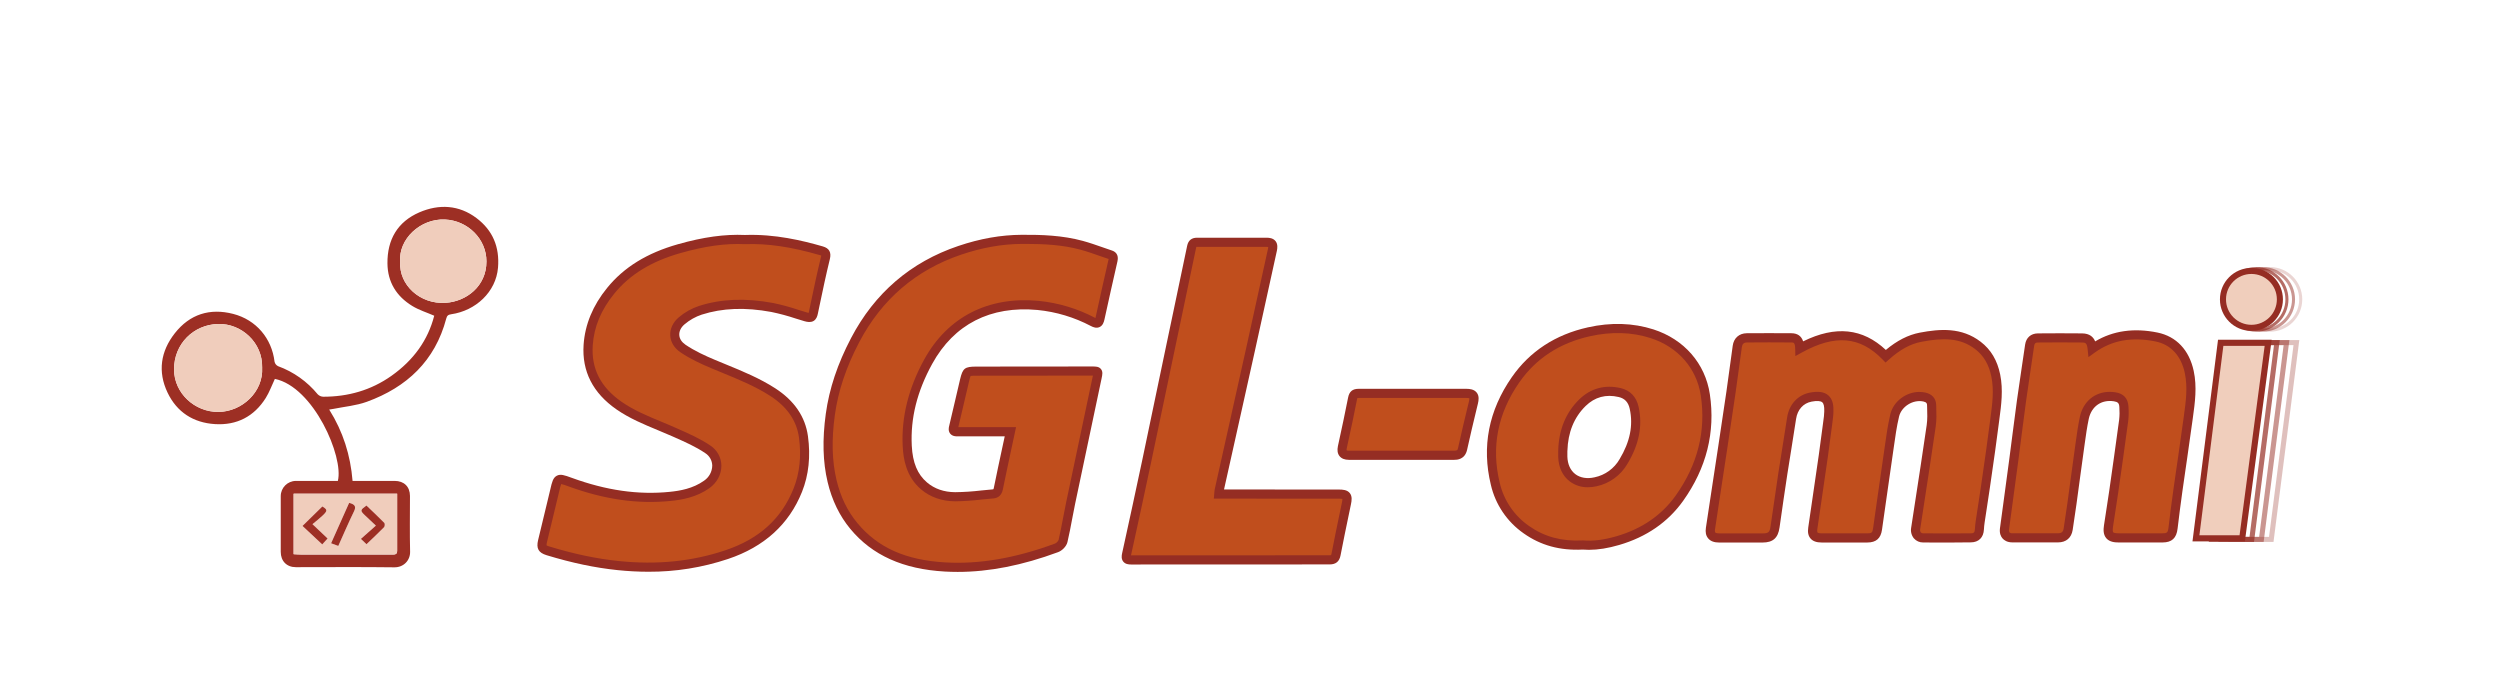
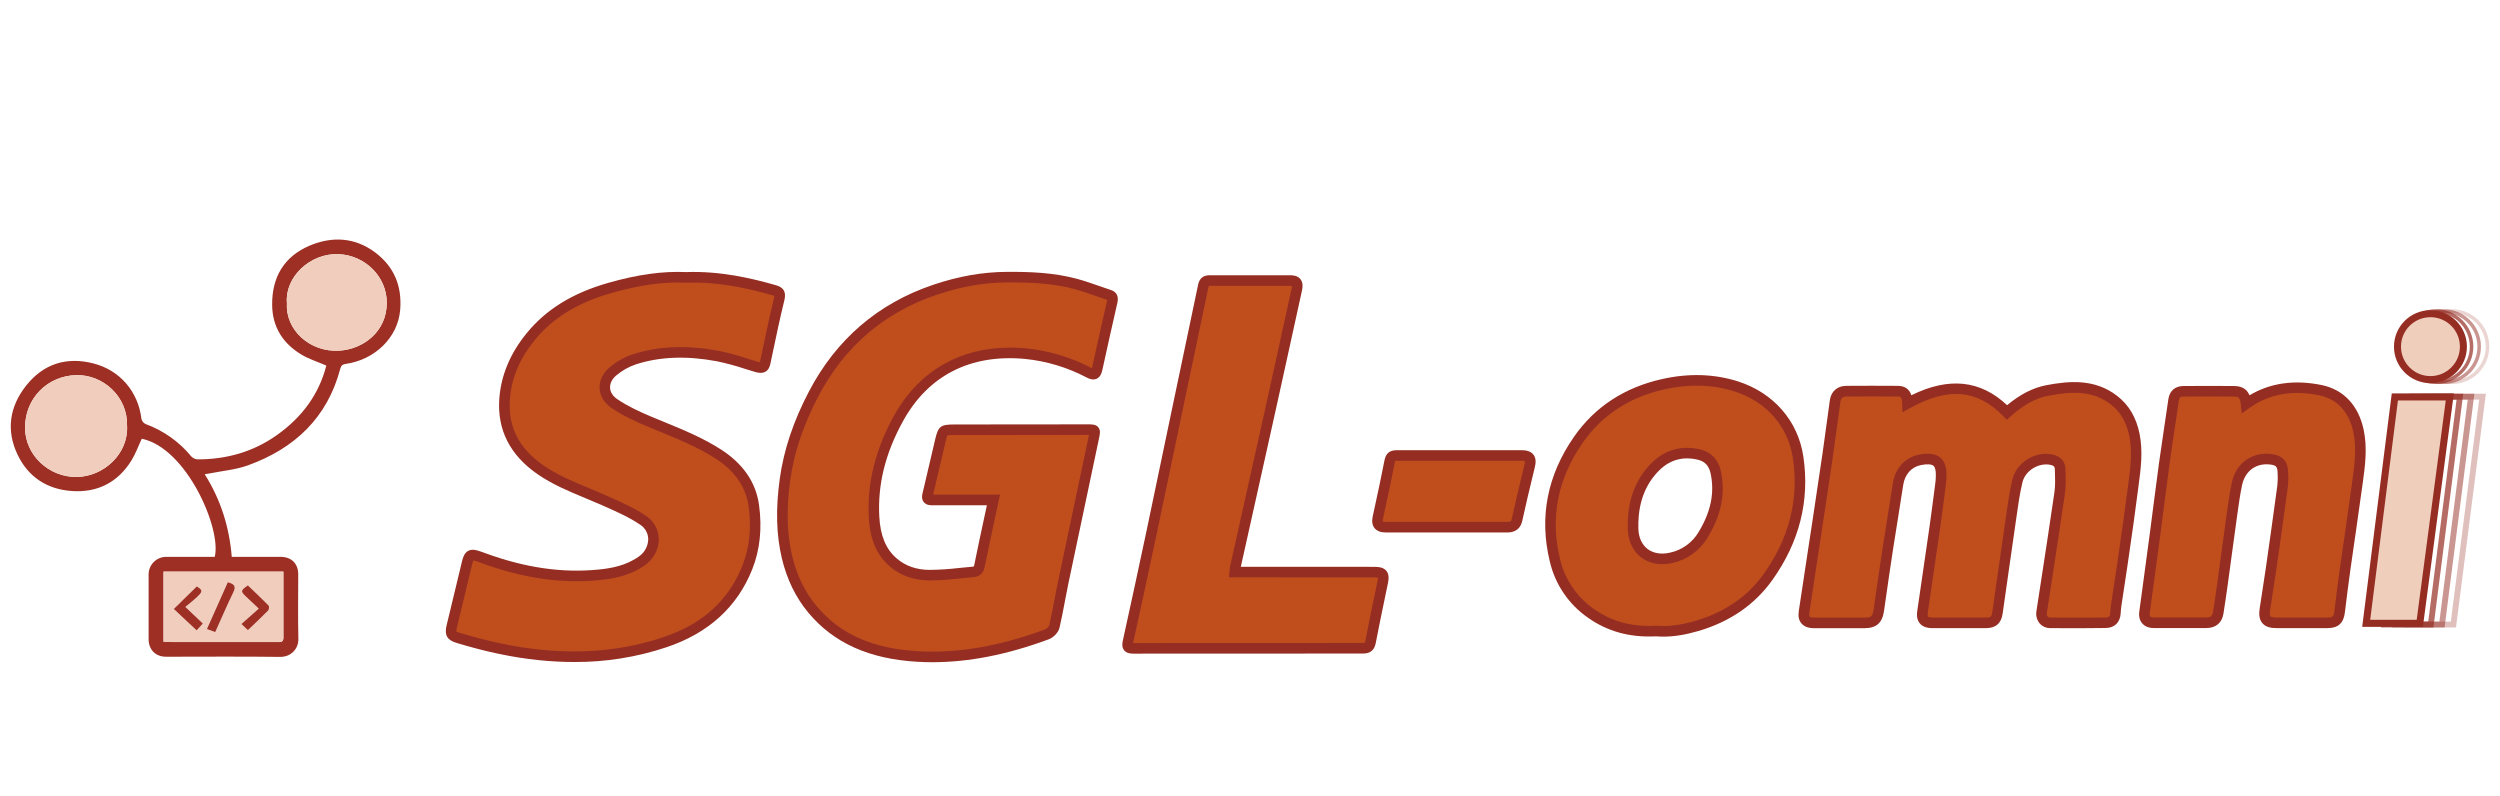
- <svg xmlns="http://www.w3.org/2000/svg" id="l_1" data-name="l 1" viewBox="0 0 2460.52 676.17">
+ <svg xmlns="http://www.w3.org/2000/svg" id="l_1" data-name="l 1" viewBox="150 0 2125 676.17">
  <defs>
    <style>.cls-1{fill:#c04e1d;}.cls-2{fill:#9d2f24;}.cls-3{fill:#952d23;}.cls-4{fill:#f0cdbc;}.cls-5{opacity:0.7;}.cls-6{opacity:0.5;}.cls-7{opacity:0.2;}.cls-8{opacity:0.3;}.cls-9{fill:#f0cebc;}</style>
  </defs>
  <path class="cls-1" d="M994.39,425H961.16c-6.33,0-12.66-.09-19,0-3.39,0-4.4-1.15-3.58-4.55,3.69-15.35,7.15-30.75,10.8-46.11,2.14-9,2.23-9,11.74-9q57-.09,113.93-.11c6,0,6.08.31,4.79,6.42q-13.06,61.62-26,123.27c-2.62,12.52-4.6,25.17-7.53,37.61-.63,2.65-3.69,5.76-6.33,6.73-35.43,13-71.91,21-109.85,18.82-34.79-2-66.33-12.21-89.64-40.23-10.84-13-17.67-28.07-21.55-44.4-5.14-21.66-4.69-43.71-1.71-65.47,3.54-25.8,12.33-50.13,24.47-73.26,22.61-43.12,56.84-72.73,103-88.32,19.72-6.67,40-10.64,61-10.78,19.91-.13,39.64.58,58.9,5.83,9.59,2.62,18.9,6.24,28.35,9.38,2.81.93,3.15,2.59,2.5,5.39-4.39,19.08-8.61,38.2-12.81,57.32-1,4.67-2.6,5.57-6.87,3.36a146.46,146.46,0,0,0-54.13-16.28c-45.9-4.24-85,13.44-108.06,55.33-14.19,25.8-22.16,53.41-20.66,83,.74,14.8,4.45,29,16.54,39.31,8.78,7.47,19.51,10.58,30.55,10.65,12.38.09,24.78-1.73,37.17-2.76,3.23-.26,4.72-1.9,5.4-5.28C986.26,462.49,990.28,444.19,994.39,425Z" />
  <path class="cls-1" d="M733.19,235.77c26.29-1,51,4,75.37,11.06,3.84,1.11,4.93,2.61,3.81,7.15-4.39,17.89-8.07,36-11.87,54-1,4.51-2.52,5.34-7.48,3.87-11-3.25-21.85-7.14-33-9.2-23.65-4.37-47.46-4.66-70.64,2.76a55.25,55.25,0,0,0-18.44,10.37c-9.45,8-9.1,20.2,1.23,27.23,9.11,6.19,19.35,10.94,29.56,15.24,20.05,8.46,40.56,15.88,59,27.77,16.12,10.42,27.5,24.81,30.12,43.92,2.43,17.65,1.25,35.43-5.56,52.49-13,32.63-37.49,52.58-70,63.48-34.75,11.64-70.42,14.49-106.85,10.74-23.59-2.43-46.48-7.61-69.07-14.5-5.73-1.75-6.72-3.63-5.29-9.55l11.79-48.93c.07-.33.14-.65.22-1,2.91-12.52,3-12.64,15.09-8.2,31.82,11.63,64.48,17.5,98.4,14.09,12.78-1.29,25.26-4.05,36.08-11.78,12.39-8.86,13.69-26,1.12-34.55-10.31-7-22.1-12.05-33.6-17.16-18.2-8.08-37.24-14.4-53.79-25.89-20.77-14.42-32.15-33.89-30.43-59.61,1.36-20.18,9.45-37.83,22.2-53.49,17.65-21.67,41.1-33.93,67.37-41.38C689.8,238.65,711.54,234.72,733.19,235.77Z" />
  <path class="cls-1" d="M1856,350.57c10-9,21.18-16.15,34.33-18.65,19.56-3.71,39.23-5.07,56.43,8.08,9.76,7.47,15.13,17.65,17.58,29.74,3.31,16.42.33,32.5-1.7,48.63-2.62,20.76-5.71,41.46-8.68,62.18-1.58,11-3.36,22-5,33a74,74,0,0,0-.75,7.42c-.26,5.31-3,8.34-8.36,8.38q-23.47.14-47,0c-5.32,0-8.27-4.12-7.46-9.43,5.16-33.66,10.42-67.3,15.28-101,1-6.69.59-13.62.39-20.43-.13-4.27-2.76-6.84-7.09-7.78-12.25-2.66-26.26,5.34-29.28,18.2-3,12.57-4.49,25.49-6.37,38.3-3.6,24.49-7,49-10.51,73.51-.91,6.33-3.65,8.65-10,8.66q-22.48,0-45,0c-7.15,0-9.71-2.82-8.72-9.66,3.45-23.84,7-47.66,10.4-71.51,1.81-12.65,3.39-25.35,5-38,.24-1.81.29-3.65.35-5.47.39-11.28-3.64-16.62-17.84-13.9-10.44,2-17.22,10.31-18.79,20.75-2.71,18.07-5.78,36.09-8.54,54.16q-4,26.35-7.72,52.75c-1.15,8.19-4.18,10.95-12.39,10.93-14.16,0-28.31,0-42.47,0-6.85,0-9.67-2.85-8.7-9.43,4-26.8,8.15-53.57,12.19-80.36q4.07-26.85,8-53.73c2.15-15,4.13-30,6.2-44.94.73-5.23,4-8.41,9.4-8.45q22-.17,44,0c5.55.05,7.88,3.21,8.06,10.4C1801.07,326.53,1829.63,323.54,1856,350.57Z" />
  <path class="cls-1" d="M1199.57,486.24h5.68l112.4.07c7.75,0,9.07,1.64,7.52,9.15-3.48,16.76-7,33.51-10.25,50.33-.76,3.93-2.44,5.23-6.3,5.22q-97.66-.07-195.33.08c-4.4,0-5.44-1.27-4.49-5.59q10.07-45.75,19.79-91.58c8-37.69,15.8-75.43,23.72-113.14,6.85-32.66,13.77-65.3,20.55-98,.67-3.21,2.07-4.37,5.37-4.36,22.81.09,45.62,0,68.43,0,5.49,0,6.87,2.12,5.68,7.5-7.31,33.07-14.47,66.18-21.8,99.25q-15.26,68.82-30.65,137.62A28.58,28.58,0,0,0,1199.57,486.24Z" />
  <path class="cls-1" d="M1557.74,536.38c-20.74,1.09-39.2-3.55-55.51-15.08-15.79-11.16-26-26.37-30.59-45.25-9-37.16-1.57-71.31,20-102.3,17.56-25.23,42.28-40.5,72.16-47.18,20.78-4.65,41.72-4.61,62.08,1.92,26.68,8.56,48,29.8,52.5,60.19,5.58,37.41-3.86,71.32-25.53,101.72-14.94,21-35.73,34.43-60.46,41.66C1580.81,535.44,1569,537.38,1557.74,536.38Zm-19.58-92.81c0,2-.05,4,0,6,.51,18.24,14.39,28.72,32.23,24.61a41.78,41.78,0,0,0,27.47-19.92c9.84-16.32,14.71-33.72,10.52-52.83-1.69-7.74-6.15-13.13-14.16-15-14.08-3.36-26.64,0-36.8,10C1544.36,409.2,1538.66,425.43,1538.16,443.57Z" />
  <path class="cls-1" d="M2059.14,343.31c19.35-13.88,41.06-16.18,63.38-11.6,16,3.28,27.94,14.86,32.13,34.3,3.38,15.65,1,31.13-1.17,46.62q-2.68,19.47-5.49,38.94c-1.46,10.2-3,20.37-4.41,30.57-1.7,12.5-3.42,25-4.85,37.54-.8,7-3.42,9.73-10.47,9.72q-21.48,0-43,0c-8.76,0-11.39-2.93-10.11-11.62,1.66-11.34,3.55-22.65,5.18-34,3.34-23.33,6.65-46.66,9.77-70a70.12,70.12,0,0,0,.22-13.44c-.35-6.05-3.3-8.93-9.26-9.81-14.6-2.16-26.56,6-29.73,20.87-1.94,9.09-3.13,18.35-4.43,27.56-2.66,18.92-5.13,37.87-7.74,56.79q-1.74,12.6-3.7,25.15c-.88,5.53-4.28,8.44-9.88,8.47q-22.48.09-45,0c-5.74,0-8.57-3.28-7.82-8.87,3-22.72,6.17-45.43,9.19-68.16,2.55-19.27,4.87-38.58,7.52-57.84,2.53-18.27,5.39-36.49,8-54.75.69-4.78,3.62-7.07,8.1-7.11q21.72-.21,43.46,0C2055.67,332.68,2058.37,335.72,2059.14,343.31Z" />
  <path class="cls-2" d="M324,403.1c13.67,21.76,20.91,44.79,23,70.21h5.45q18,0,36,0c9.22,0,15,5.69,15.05,14.75,0,18.31-.32,36.63.12,54.92.21,8.6-6.43,15.51-15.54,15.38-32.31-.43-64.63-.14-96.95-.14-9,0-14.83-6.05-14.82-15.08q0-27.45,0-54.92a15,15,0,0,1,14.88-14.91c13.81-.06,27.62,0,41.33,0,6-23.58-23.8-92.48-62-100.4-3,6.32-5.3,12.91-8.92,18.7C250.08,410,233,418.76,211.5,417.4c-21.2-1.33-37.4-11.72-46.6-31-9.85-20.67-6.77-40.69,7.15-58.41,14.69-18.71,34.4-25,57.46-19.05,22.64,5.85,38,24.16,40.7,47.05a6.42,6.42,0,0,0,3.45,4.4,90.72,90.72,0,0,1,39,27.65,7.94,7.94,0,0,0,5.48,2.42c24.41,0,46.94-6.32,67.05-20.51q33-23.32,42.18-59.22c-7.29-3.18-15-5.54-21.63-9.61-15.43-9.45-24.22-23.32-24.41-41.85-.23-23.43,9.9-41,31.48-50.31,19.3-8.3,38.88-7.34,56.16,5.68,16,12.06,22.85,28.43,21.18,48.79-2,23.95-22,42.4-46.08,45.86-3,.43-4.11,1.36-4.88,4.27-11,41.57-38.77,67.56-78.14,81.88-10.47,3.81-22,4.78-33,7C327,402.68,325.84,402.81,324,403.1Zm-66-41.33c.63-24.55-20.41-43.55-43.37-42.9-24.11.68-43.42,19.51-43.34,44.76.07,23.36,20.38,42,43.77,41.79C237.92,405.2,259.32,385.89,258,361.77ZM393.87,257.58c-1.43,22.74,19.41,42.09,44.73,40.46,20.19-1.29,40.21-16.16,40.17-40.74,0-22.13-18.39-40.24-40.84-41.25C413.55,215,392,235.59,393.87,257.58ZM289,545.44c2.79.12,5.1.32,7.41.32,10.82,0,21.63,0,32.44,0l56.89,0c2.53,0,5.15.29,5.13-3.58-.05-18.59,0-37.18,0-56.26H289Z" />
  <path class="cls-1" d="M1390.4,387.2c17.63,0,35.27,0,52.91,0,6.69,0,8.37,2.46,6.78,9-3.65,15.15-7.35,30.3-10.66,45.53-1.09,5-4,6.32-8.48,6.31q-39.18-.09-78.37,0c-8.32,0-16.64.06-25,0-5.72,0-7.66-2.7-6.47-8.16,3.45-15.89,6.93-31.78,10-47.75.73-3.78,2.15-5,5.81-5C1354.79,387.27,1372.59,387.21,1390.4,387.2Z" />
  <path class="cls-3" d="M942.53,562.88q-6.37,0-12.67-.36c-41-2.34-71.37-16-92.85-41.84-10.66-12.81-18.22-28.37-22.46-46.24-4.7-19.75-5.28-41.71-1.8-67.13,3.4-24.76,11.55-49.21,24.94-74.73,23.19-44.22,58.68-74.67,105.49-90.49,21.53-7.28,42-10.89,62.46-11,19.34-.13,40,.51,60.11,6,6.61,1.81,13.12,4.09,19.41,6.29,3,1.06,6.12,2.15,9.17,3.16,3.36,1.11,7,3.87,5.48,10.67-4.4,19.09-8.57,38-12.81,57.27-.59,2.68-1.66,5.95-4.76,7.4s-6.19.23-8.56-1a142.86,142.86,0,0,0-52.49-15.8c-46.4-4.29-82.26,14.05-103.69,53-14.91,27.1-21.49,53.48-20.12,80.64.84,16.66,5.6,28.14,15,36.11,7.38,6.28,16.69,9.51,27.66,9.58a240,240,0,0,0,25.68-1.68c3.63-.37,7.38-.75,11.1-1.06a2,2,0,0,0,.84-.18,3.6,3.6,0,0,0,.51-1.51c2.76-13.66,5.64-27.06,8.69-41.24.66-3.07,1.33-6.16,2-9.27H961.16l-5.94,0c-4.27,0-8.67,0-13,0-1.18,0-4.76.07-7-2.66s-1.36-6.29-1.08-7.44c2-8.32,4-16.8,5.87-25q2.45-10.55,4.93-21.09c2.61-10.95,4.57-12.47,16.12-12.48q57-.09,113.93-.11c3.35,0,6.51,0,8.57,2.53s1.43,5.54.62,9.32l-1.92,9.08c-7.93,37.42-16.14,76.11-24.1,114.18-1,5-2,10.09-2.94,15-1.4,7.45-2.85,15.15-4.62,22.7-1.06,4.48-5.49,8.56-9.16,9.91C1006.09,556.48,973.57,562.88,942.53,562.88Zm67.17-322.82h-4c-19.53.13-39,3.58-59.63,10.54-44.55,15.06-78.33,44.05-100.41,86.15-12.89,24.58-20.74,48.06-24,71.78-3.33,24.29-2.8,45.17,1.63,63.82,4,16.74,10.73,30.66,20.63,42.56,20.07,24.13,47.54,36.4,86.44,38.62,33.61,1.92,68.94-4.15,108-18.55a7.36,7.36,0,0,0,3.51-3.54c1.73-7.35,3.16-15,4.54-22.29.94-5,1.91-10.14,3-15.21,8-38.09,16.17-76.78,24.1-114.2l1.93-9.08c0-.27.13-.62.2-1h-.59q-57,0-113.92.11a37.3,37.3,0,0,0-5.87.24,35.31,35.31,0,0,0-1.5,5.33q-2.5,10.5-4.92,21c-1.83,7.89-3.72,16-5.65,24.06,4,0,8.11,0,12,0l5.91,0H1000l-1.16,5.44q-1.59,7.44-3.16,14.72c-3,14.15-5.92,27.53-8.66,41.13-1.11,5.47-4.29,8.45-9.45,8.88-3.62.3-7.33.68-10.92,1A246.57,246.57,0,0,1,940,493.4c-13-.09-24.52-4.14-33.43-11.72-15-12.74-17.51-30.37-18.13-42.51-1.43-28.48,5.7-57.22,21.22-85.43,23-41.76,62.89-62.23,112.41-57.65a151.52,151.52,0,0,1,55.79,16.77l.29.14c0-.14.07-.3.11-.48,4.25-19.31,8.42-38.23,12.82-57.36,0-.09,0-.17.06-.25-3-1-6-2-8.9-3.06-6.15-2.16-12.51-4.39-18.81-6.1C1045.69,240.92,1027.23,240.06,1009.7,240.06Zm82.15,15.13Z" />
  <path class="cls-3" d="M638.15,562.72a295.94,295.94,0,0,1-30.26-1.6c-22.18-2.28-45-7.09-69.92-14.68-8-2.44-10.35-6.62-8.36-14.9q4.71-19.5,9.4-39l2.6-10.87c1.71-7.37,2.66-11.42,6.35-13.42s7.61-.58,14.68,2c34,12.42,65.5,16.95,96.4,13.84,10.07-1,23-3.18,33.91-11A18.3,18.3,0,0,0,701,458.31,14.9,14.9,0,0,0,694.15,446c-9.2-6.29-19.94-11-30.33-15.63l-2.55-1.13c-4.57-2-9.3-4-13.87-5.89-13.72-5.69-27.92-11.57-40.67-20.42-23.21-16.12-34.09-37.52-32.35-63.61,1.34-19.92,9.14-38.77,23.2-56C614.07,263,636.84,249,667.21,240.38c25.23-7.16,46.21-10,66-9.11,29.6-1.05,56.47,5.45,76.59,11.24,6.39,1.84,8.59,5.82,6.94,12.55-3.78,15.4-7.1,31.23-10.31,46.54l-1.53,7.3c-.51,2.41-1.44,5.39-4.19,7s-6.13,1.06-9,.22-5.67-1.72-8.5-2.6a211.16,211.16,0,0,0-24.09-6.49c-25.72-4.74-48.11-3.89-68.45,2.62a51.06,51.06,0,0,0-16.9,9.52c-3.56,3-5.41,6.76-5.21,10.51s2.35,7,6.06,9.57c9.16,6.23,19.69,11,28.77,14.82,3.71,1.56,7.44,3.09,11.17,4.62,16.3,6.69,33.16,13.61,48.49,23.51,18.69,12.08,29.51,27.92,32.14,47.08,2.72,19.82.76,38.25-5.84,54.78-12.76,31.94-37.23,54.17-72.75,66.07A244,244,0,0,1,638.15,562.72Zm-100.24-26a9.53,9.53,0,0,0,2.69,1.1c24.31,7.42,46.62,12.11,68.21,14.34,37.84,3.89,72.17.45,105-10.54,33.36-11.18,55.36-31.09,67.25-60.88,6-15.06,7.79-32,5.28-50.21-2.25-16.45-11.71-30.16-28.1-40.75-14.63-9.45-31.1-16.21-47-22.75-3.75-1.54-7.51-3.08-11.24-4.65-9.5-4-20.53-9-30.34-15.67-6.09-4.14-9.64-10-10-16.53s2.71-13,8.38-17.85a60.1,60.1,0,0,1,20-11.23c21.79-7,45.61-7.92,72.82-2.9A217.49,217.49,0,0,1,785.92,305c2.79.87,5.58,1.74,8.38,2.56a14.44,14.44,0,0,0,1.58.4c.07-.22.14-.51.22-.88l1.53-7.29c3.22-15.38,6.56-31.29,10.37-46.84a10.36,10.36,0,0,0,.27-1.43,7.81,7.81,0,0,0-.95-.32c-29-8.34-51.8-11.7-74-10.89H733c-18.84-.92-39,1.86-63.3,8.77-28.53,8.09-49.83,21.14-65.11,39.89-13,16-20,32.67-21.2,50.95-1.54,23,7.78,41.23,28.51,55.62,12,8.3,25.08,13.74,39,19.5,4.62,1.92,9.4,3.9,14.07,6l2.54,1.13c10.76,4.76,21.88,9.68,31.77,16.43A24,24,0,0,1,710,458.21c.09,8.57-4.33,16.88-11.82,22.24-12.62,9-27.07,11.47-38.25,12.59-32.28,3.25-65.12-1.44-100.39-14.34a60,60,0,0,0-7.2-2.34,59.2,59.2,0,0,0-2,7.34l-.08.37-.15.64-2.39,9.94q-4.69,19.5-9.4,39A10.68,10.68,0,0,0,537.91,536.73Z" />
  <path class="cls-3" d="M1915.86,534c-7.89,0-15.52,0-23-.09a11.91,11.91,0,0,1-9.21-4.06,13,13,0,0,1-2.66-10.55q1.56-10.18,3.13-20.38c4.07-26.4,8.27-53.7,12.15-80.58.8-5.54.6-11.53.42-17.32l-.08-2.33c0-1.34-.35-2.83-3.54-3.52-10.19-2.22-21.61,4.85-24,14.82s-3.79,20.29-5.21,30.33c-.36,2.53-.72,5.07-1.09,7.6-2.17,14.79-4.3,29.85-6.36,44.4q-2.07,14.57-4.14,29.1c-1.23,8.53-5.81,12.51-14.42,12.52-17.11,0-31.41,0-45,0-5.06,0-8.62-1.29-10.88-3.92s-3-6.13-2.28-10.88q2.14-14.92,4.35-29.84c2-13.65,4.07-27.77,6.05-41.66,1.42-9.93,2.72-20.06,4-29.86l1.05-8.12c.19-1.48.24-3.05.3-4.71v-.34c.16-4.52-.5-7.44-2-8.69-1.65-1.41-5.29-1.63-10.54-.63-8.14,1.56-13.82,7.91-15.18,17-1.46,9.71-3,19.55-4.57,29.07-1.32,8.23-2.69,16.74-4,25.11-2.35,15.39-4.73,31.64-7.71,52.7-1.47,10.37-6.5,14.8-16.8,14.8h-42.53c-5,0-8.53-1.31-10.83-4s-3-6.12-2.31-10.61c2.44-16.48,5-33.21,7.48-49.4q2.37-15.48,4.72-31c2.4-15.94,5.23-34.79,8-53.71,1.38-9.64,2.72-19.46,4-29q1.08-8,2.18-15.95c1-7.54,6.35-12.27,13.83-12.33,14.46-.11,29.28-.1,44,0,5.92.05,9.76,2.74,11.48,8,31.87-15.71,58.59-12.94,81.39,8.44,11.06-9.25,22-14.81,33.32-17,20.1-3.82,41.29-5.38,60,8.93,10.11,7.73,16.41,18.34,19.26,32.42,3,15,1.07,29.63-.82,43.77-.28,2.1-.56,4.21-.83,6.31-2.09,16.64-4.53,33.5-6.89,49.8q-.9,6.22-1.79,12.46c-.93,6.49-2,13.07-2.93,19.44-.7,4.53-1.4,9.06-2.07,13.6-.36,2.41-.6,4.76-.71,7-.38,7.88-5.17,12.61-12.82,12.66C1931.56,533.92,1923.59,534,1915.86,534Zm-26.64-148.24a27.41,27.41,0,0,1,5.75.61c6.57,1.43,10.44,5.82,10.63,12.05l.07,2.31c.2,6.18.41,12.57-.5,18.89-3.89,26.93-8.09,54.25-12.16,80.67q-1.58,10.18-3.13,20.37a4.29,4.29,0,0,0,.61,3.36,3.08,3.08,0,0,0,2.43.89c14.77.11,30.11.11,46.91,0,2.44,0,3.72-.65,3.88-4.1.13-2.51.39-5.16.79-7.86q1-6.84,2.08-13.65c1-6.34,2-12.9,2.92-19.35.59-4.16,1.2-8.31,1.8-12.47,2.35-16.26,4.78-33.08,6.86-49.64.27-2.12.56-4.25.84-6.37,1.88-14,3.65-27.27.92-40.79-2.4-11.86-7.6-20.71-15.91-27.06-15-11.48-32-11.2-52.85-7.24-10.9,2.07-21.12,7.66-32.17,17.58l-3.21,2.89-3-3.1c-22.16-22.72-46.61-24.84-79.28-6.86l-6.48,3.56-.19-7.39c-.15-6-1.59-6-3.6-6-14.71-.13-29.47-.14-43.89,0-3,0-4.55,1.43-5,4.57q-1.11,8-2.18,15.93c-1.3,9.51-2.64,19.35-4,29-2.72,18.94-5.55,37.81-8,53.77q-2.34,15.5-4.72,31c-2.47,16.18-5,32.9-7.47,49.36-.29,2-.07,3.07.23,3.42s1.59.84,4,.85h42.55c5.83,0,7-1.07,7.86-7.06,3-21.09,5.37-37.38,7.72-52.8,1.29-8.41,2.66-16.94,4-25.18,1.53-9.5,3.11-19.31,4.56-29,1.93-12.84,10.51-22.23,22.39-24.5,8.37-1.6,14.12-.76,18.09,2.63,4.91,4.21,5.26,11.06,5.1,15.84v.33c-.06,1.8-.13,3.66-.38,5.57l-1,8.11c-1.26,9.83-2.57,20-4,30-2,13.91-4,28-6.06,41.7q-2.18,14.89-4.35,29.82c-.42,2.91.13,3.64.19,3.71s.78.79,4.09.8c13.57,0,27.85,0,45,0,4.11,0,4.93-.72,5.52-4.8q2.08-14.54,4.13-29.08c2.07-14.57,4.2-29.63,6.38-44.44.37-2.52.72-5,1.08-7.56,1.45-10.24,2.94-20.83,5.36-31.12C1863.37,395,1876.07,385.71,1889.22,385.71Z" />
  <path class="cls-3" d="M1113.25,555.59c-2.54,0-5.69-.33-7.72-2.85s-1.68-5.72-1.13-8.2c6.78-30.78,13.44-61.58,19.79-91.55,5.06-23.9,10.14-48.22,15-71.74q4.32-20.7,8.66-41.4,3.43-16.37,6.89-32.74c4.5-21.37,9.15-43.47,13.67-65.21,1.09-5.27,4.36-7.94,9.72-7.94h.06c14.1.06,28.44,0,42.31,0l26.12,0c2.62,0,6.38.35,8.76,3.32s1.9,6.95,1.31,9.66q-5.09,23-10.1,46c-3.82,17.47-7.77,35.52-11.71,53.28q-9.51,43-19.12,85.9-5.55,24.82-11.07,49.64l31,0,82,.05c3.85,0,8.17.27,10.75,3.43s1.95,7.4,1.17,11.13l-1.78,8.57c-2.84,13.66-5.79,27.78-8.46,41.7-1.14,6-4.64,8.87-10.7,8.87h0c-70.68,0-134.57,0-195.31.08Zm-.09-9h.12c60.76-.11,124.65-.13,195.34-.08h0a5.14,5.14,0,0,0,1.44-.14,5.34,5.34,0,0,0,.43-1.43c2.68-14,5.63-28.14,8.48-41.83l1.78-8.57a18,18,0,0,0,.48-3.49,18.8,18.8,0,0,0-3.59-.24l-82-.05-41,0,.43-4.89c0-.48.06-.89.09-1.27a16.32,16.32,0,0,1,.31-2.72q5.76-25.86,11.53-51.72,9.59-42.94,19.13-85.89c3.93-17.74,7.88-35.79,11.7-53.25q5-23,10.1-46a11.21,11.21,0,0,0,.28-1.93,11.33,11.33,0,0,0-1.57-.11l-26.1,0c-13.88,0-28.23,0-42.35,0a4.53,4.53,0,0,0-.75,0,6.43,6.43,0,0,0-.19.73c-4.52,21.76-9.17,43.86-13.67,65.24q-3.45,16.36-6.89,32.73-4.35,20.7-8.66,41.39c-4.91,23.52-10,47.85-15.06,71.77-6.35,30-13,60.81-19.8,91.61Z" />
  <path class="cls-3" d="M1563.88,541.14q-3.17,0-6.22-.25c-22.31,1.11-41.3-4.09-58-15.92a80.17,80.17,0,0,1-32.36-47.86c-9.1-37.49-2.15-73.13,20.66-105.93,17.64-25.35,42.83-41.84,74.87-49,22.72-5.08,44.4-4.39,64.44,2,30.28,9.72,51.06,33.57,55.57,63.81,5.57,37.34-3.28,72.67-26.31,105-14.92,20.93-36.07,35.52-62.87,43.36C1582.72,539.57,1572.92,541.14,1563.88,541.14Zm-6.06-9.27.32,0c9.67.87,20.46-.49,33-4.15,24.8-7.25,44.34-20.69,58.06-39.95,21.63-30.36,30-63.48,24.74-98.44-4-26.78-22.47-47.92-49.42-56.57-18.49-5.94-38.58-6.55-59.72-1.82-29.78,6.65-53.14,21.91-69.45,45.36C1474,406.91,1467.55,440.1,1476,475a71.35,71.35,0,0,0,28.81,42.63c15.09,10.67,32.32,15.33,52.67,14.26Zm5-52.31a29,29,0,0,1-18-5.86c-7-5.38-10.93-13.91-11.21-24,0-1.45,0-2.88,0-4.26,0-.62,0-1.24,0-1.86v-.12c.56-20.5,7.5-37.42,20.61-50.28,11.22-11,25.4-14.88,41-11.17,9.3,2.22,15.36,8.6,17.52,18.46,4.08,18.64.46,37-11.06,56.12a46.34,46.34,0,0,1-30.32,22A38.07,38.07,0,0,1,1562.86,479.56Zm-20.2-35.92c0,.62,0,1.24,0,1.86,0,1.36,0,2.65,0,3.94.2,7.35,2.95,13.44,7.73,17.14s11.62,4.9,19,3.2A37.12,37.12,0,0,0,1594,451.93c10.28-17.06,13.54-33.26,10-49.55-1.43-6.51-4.86-10.21-10.81-11.62-12.61-3-23.58,0-32.61,8.83C1549.2,410.76,1543.17,425.57,1542.66,443.64Z" />
  <path class="cls-3" d="M2085.27,533.9c-4,0-9.05-.47-12.21-4.13s-2.91-8.68-2.32-12.65c.77-5.25,1.6-10.58,2.4-15.73.93-6,1.9-12.16,2.77-18.24,3-21.13,6.53-45.71,9.77-70a67.58,67.58,0,0,0,.19-12.59c-.22-3.77-1.44-5-5.43-5.62-12.35-1.82-22,5-24.67,17.35-1.66,7.81-2.8,15.95-3.89,23.82l-.48,3.44c-1.55,11-3.06,22.23-4.53,33.08q-1.59,11.85-3.21,23.7c-1.27,9.21-2.49,17.47-3.72,25.24s-6.44,12.23-14.3,12.26c-15.8.06-30.52.06-45,0-5.25,0-8.19-2.14-9.73-3.91s-3.21-4.93-2.53-10q2-14.79,4-29.55,2.61-19.31,5.19-38.61c1.06-8,2.07-15.9,3.08-23.86,1.42-11.15,2.89-22.67,4.46-34,1.53-11.08,3.21-22.31,4.83-33.17q1.62-10.8,3.2-21.61c1-6.8,5.66-10.9,12.51-11,14.45-.14,29.1-.14,43.54,0,7.59.07,11.15,3.66,12.89,7.89,17.59-10.52,38.19-13.45,61.35-8.71,18.55,3.8,31.2,17.21,35.63,37.77,3.39,15.71,1.25,31.14-.82,46.05l-.29,2.12c-1.71,12.45-3.52,25.09-5.26,37.32l-.24,1.65q-.84,5.94-1.72,11.87c-.9,6.12-1.83,12.45-2.68,18.67l-.23,1.64c-1.59,11.74-3.25,23.86-4.61,35.8-1.07,9.48-5.68,13.71-14.91,13.71h0q-21.48,0-43,0Zm-8.81-148.24a35.92,35.92,0,0,1,5.3.4c8.21,1.21,12.62,5.92,13.09,14a75.37,75.37,0,0,1-.25,14.31c-3.25,24.31-6.75,48.91-9.78,70.07-.88,6.13-1.85,12.34-2.79,18.35-.8,5.13-1.63,10.44-2.39,15.65-.6,4.12,0,5.21.22,5.45s1.21,1,5.42,1h0q21.48,0,43,0h.05c4.29,0,5.35-.55,5.94-5.73,1.37-12,3-24.21,4.64-36l.22-1.65c.85-6.26,1.79-12.62,2.69-18.76q.87-5.91,1.72-11.83l.24-1.65c1.74-12.22,3.54-24.85,5.25-37.28l.3-2.12c2-14.8,4-28.77.93-42.93-3.63-16.85-13.8-27.81-28.64-30.85-23.4-4.79-43-1.24-59.85,10.86l-6.32,4.53-.78-7.74c-.64-6.31-2.26-6.61-5.57-6.64-14.38-.14-29-.15-43.37,0-2.41,0-3.34.85-3.69,3.26q-1.56,10.83-3.2,21.65c-1.62,10.84-3.3,22-4.82,33.07-1.56,11.28-3,22.78-4.44,33.91q-1.52,12-3.08,23.9-2.57,19.32-5.2,38.64-2,14.76-4,29.53a4,4,0,0,0,.4,2.95,4.14,4.14,0,0,0,3,.82c14.46.07,29.15.07,44.92,0,3.39,0,4.92-1.33,5.45-4.67,1.22-7.71,2.43-15.91,3.69-25.06q1.63-11.83,3.22-23.67c1.46-10.86,3-22.09,4.53-33.14l.48-3.42c1.11-8,2.27-16.33,4-24.45C2050.23,395.12,2061.77,385.66,2076.46,385.66Z" />
  <path class="cls-3" d="M1431.16,452.58H1431c-21-.05-42.36-.05-63,0h-15.37c-3.12,0-6.21,0-9.32,0-5.22,0-10.44,0-15.66,0-4.21,0-7.34-1.26-9.28-3.68s-2.47-5.77-1.57-9.93l.9-4.13c3.09-14.25,6.29-29,9.1-43.52,1.14-5.93,4.37-8.66,10.26-8.64,13.51.08,27.26.07,40.55,0h12.83v0h12.14q20.4,0,40.79,0c3,0,7.37.39,10,3.69s2,7.55,1.2,10.89l-1.13,4.67c-3.22,13.34-6.55,27.15-9.51,40.77C1441.74,452.35,1434,452.58,1431.16,452.58Zm-49-9c16.16,0,32.6,0,48.83,0,3.32,0,3.6-.61,4.06-2.77,3-13.71,6.33-27.57,9.56-41l1.13-4.66a10.36,10.36,0,0,0,.41-3.16,9.13,9.13,0,0,0-2.83-.31q-20.38,0-40.76,0h-25c-13.31,0-27.07,0-40.62,0a6.66,6.66,0,0,0-1,.06,7.53,7.53,0,0,0-.34,1.28c-2.83,14.64-6,29.43-9.15,43.73l-.9,4.13a6,6,0,0,0-.18,2.37,5.74,5.74,0,0,0,2.29.33c5.2,0,10.39,0,15.59,0l9.25,0h29.65Z" />
  <path class="cls-4" d="M258,361.77c1.32,24.12-20.08,43.43-42.94,43.65-23.39.23-43.7-18.43-43.77-41.79-.08-25.25,19.23-44.08,43.34-44.76C237.59,318.22,258.63,337.22,258,361.77Z" />
  <path class="cls-4" d="M393.87,257.58c-1.87-22,19.68-42.62,44.06-41.53,22.45,1,40.81,19.12,40.84,41.25,0,24.58-20,39.45-40.17,40.74C413.28,299.67,392.44,280.32,393.87,257.58Z" />
  <path class="cls-4" d="M289,545.44V485.87H390.89c0,19.08,0,37.67,0,56.26,0,3.87-2.6,3.57-5.13,3.58l-56.89,0c-10.81,0-21.62,0-32.44,0C294.14,545.76,291.83,545.56,289,545.44Zm80.9-28.12-14.78,13.07,5.5,5.23c5.9-5.65,11.72-11.06,17.28-16.74.79-.8,1-3.53.27-4.24-5.76-5.89-11.79-11.52-17.59-17.08-6.19,4.39-6.27,5-1.71,9.39C362.25,510.17,365.67,513.31,369.94,517.32Zm-62.41-1.43c3.66-3.08,7.11-5.71,10.24-8.68,4.74-4.51,4.5-5.69-.52-8.71l-19.53,19.17,19.42,18.17,5.27-5.81Zm36.09-21-17.75,39.79,7.07,2.61c5.29-11.74,10.08-23,15.45-34C350.75,498.47,349.33,496.39,343.62,494.92Z" />
  <path class="cls-2" d="M369.94,517.32c-4.27-4-7.69-7.15-11-10.37-4.56-4.39-4.48-5,1.71-9.39,5.8,5.56,11.83,11.19,17.59,17.08.69.71.52,3.44-.27,4.24-5.56,5.68-11.38,11.09-17.28,16.74l-5.5-5.23Z" />
  <path class="cls-2" d="M307.53,515.89,322.41,530l-5.27,5.81-19.42-18.17,19.53-19.17c5,3,5.26,4.2.52,8.71C314.64,510.18,311.19,512.81,307.53,515.89Z" />
  <path class="cls-2" d="M343.62,494.92c5.71,1.47,7.13,3.55,4.77,8.38-5.37,11-10.16,22.28-15.45,34l-7.07-2.61Z" />
  <path class="cls-3" d="M2215.88,325.68a31,31,0,1,1,31-31A31.07,31.07,0,0,1,2215.88,325.68Zm0-50.06a19,19,0,1,0,19,19A19.06,19.06,0,0,0,2215.88,275.62Z" />
  <g class="cls-5">
    <path class="cls-3" d="M2220.54,326.45a31.8,31.8,0,1,1,31.79-31.8A31.84,31.84,0,0,1,2220.54,326.45Zm0-60.6a28.8,28.8,0,1,0,28.79,28.8A28.83,28.83,0,0,0,2220.54,265.85Z" />
  </g>
  <g class="cls-6">
    <path class="cls-3" d="M2227,326.45a31.8,31.8,0,1,1,31.8-31.8A31.83,31.83,0,0,1,2227,326.45Zm0-60.6a28.8,28.8,0,1,0,28.8,28.8A28.83,28.83,0,0,0,2227,265.85Z" />
  </g>
  <g class="cls-7">
    <path class="cls-3" d="M2234.11,326.45a31.8,31.8,0,1,1,31.79-31.8A31.84,31.84,0,0,1,2234.11,326.45Zm0-60.6a28.8,28.8,0,1,0,28.79,28.8A28.83,28.83,0,0,0,2234.11,265.85Z" />
  </g>
  <path class="cls-3" d="M2209.44,532.84h-51.58L2183,334.38h52.79Zm-38-12h27.44l23.13-174.46h-28.52Z" />
  <g class="cls-5">
    <path class="cls-3" d="M2218.4,533.37h-44.54l24.19-198.69h45.7Zm-38.89-5H2214l24.08-188.69h-35.59Z" />
  </g>
  <g class="cls-6">
    <path class="cls-3" d="M2227.89,533.37h-44.54l24.19-198.69h45.7Zm-38.89-5h34.48l24.08-188.69H2212Z" />
  </g>
  <g class="cls-8">
    <path class="cls-3" d="M2237.6,533.37h-44.54l24.19-198.69H2263Zm-38.89-5h34.49l24.08-188.69h-35.6Z" />
  </g>
  <circle class="cls-9" cx="2215.88" cy="294.65" r="25.03" />
  <polygon class="cls-9" points="2188.25 340.38 2228.9 340.38 2204.18 526.84 2164.67 526.84 2188.25 340.38" />
</svg>
